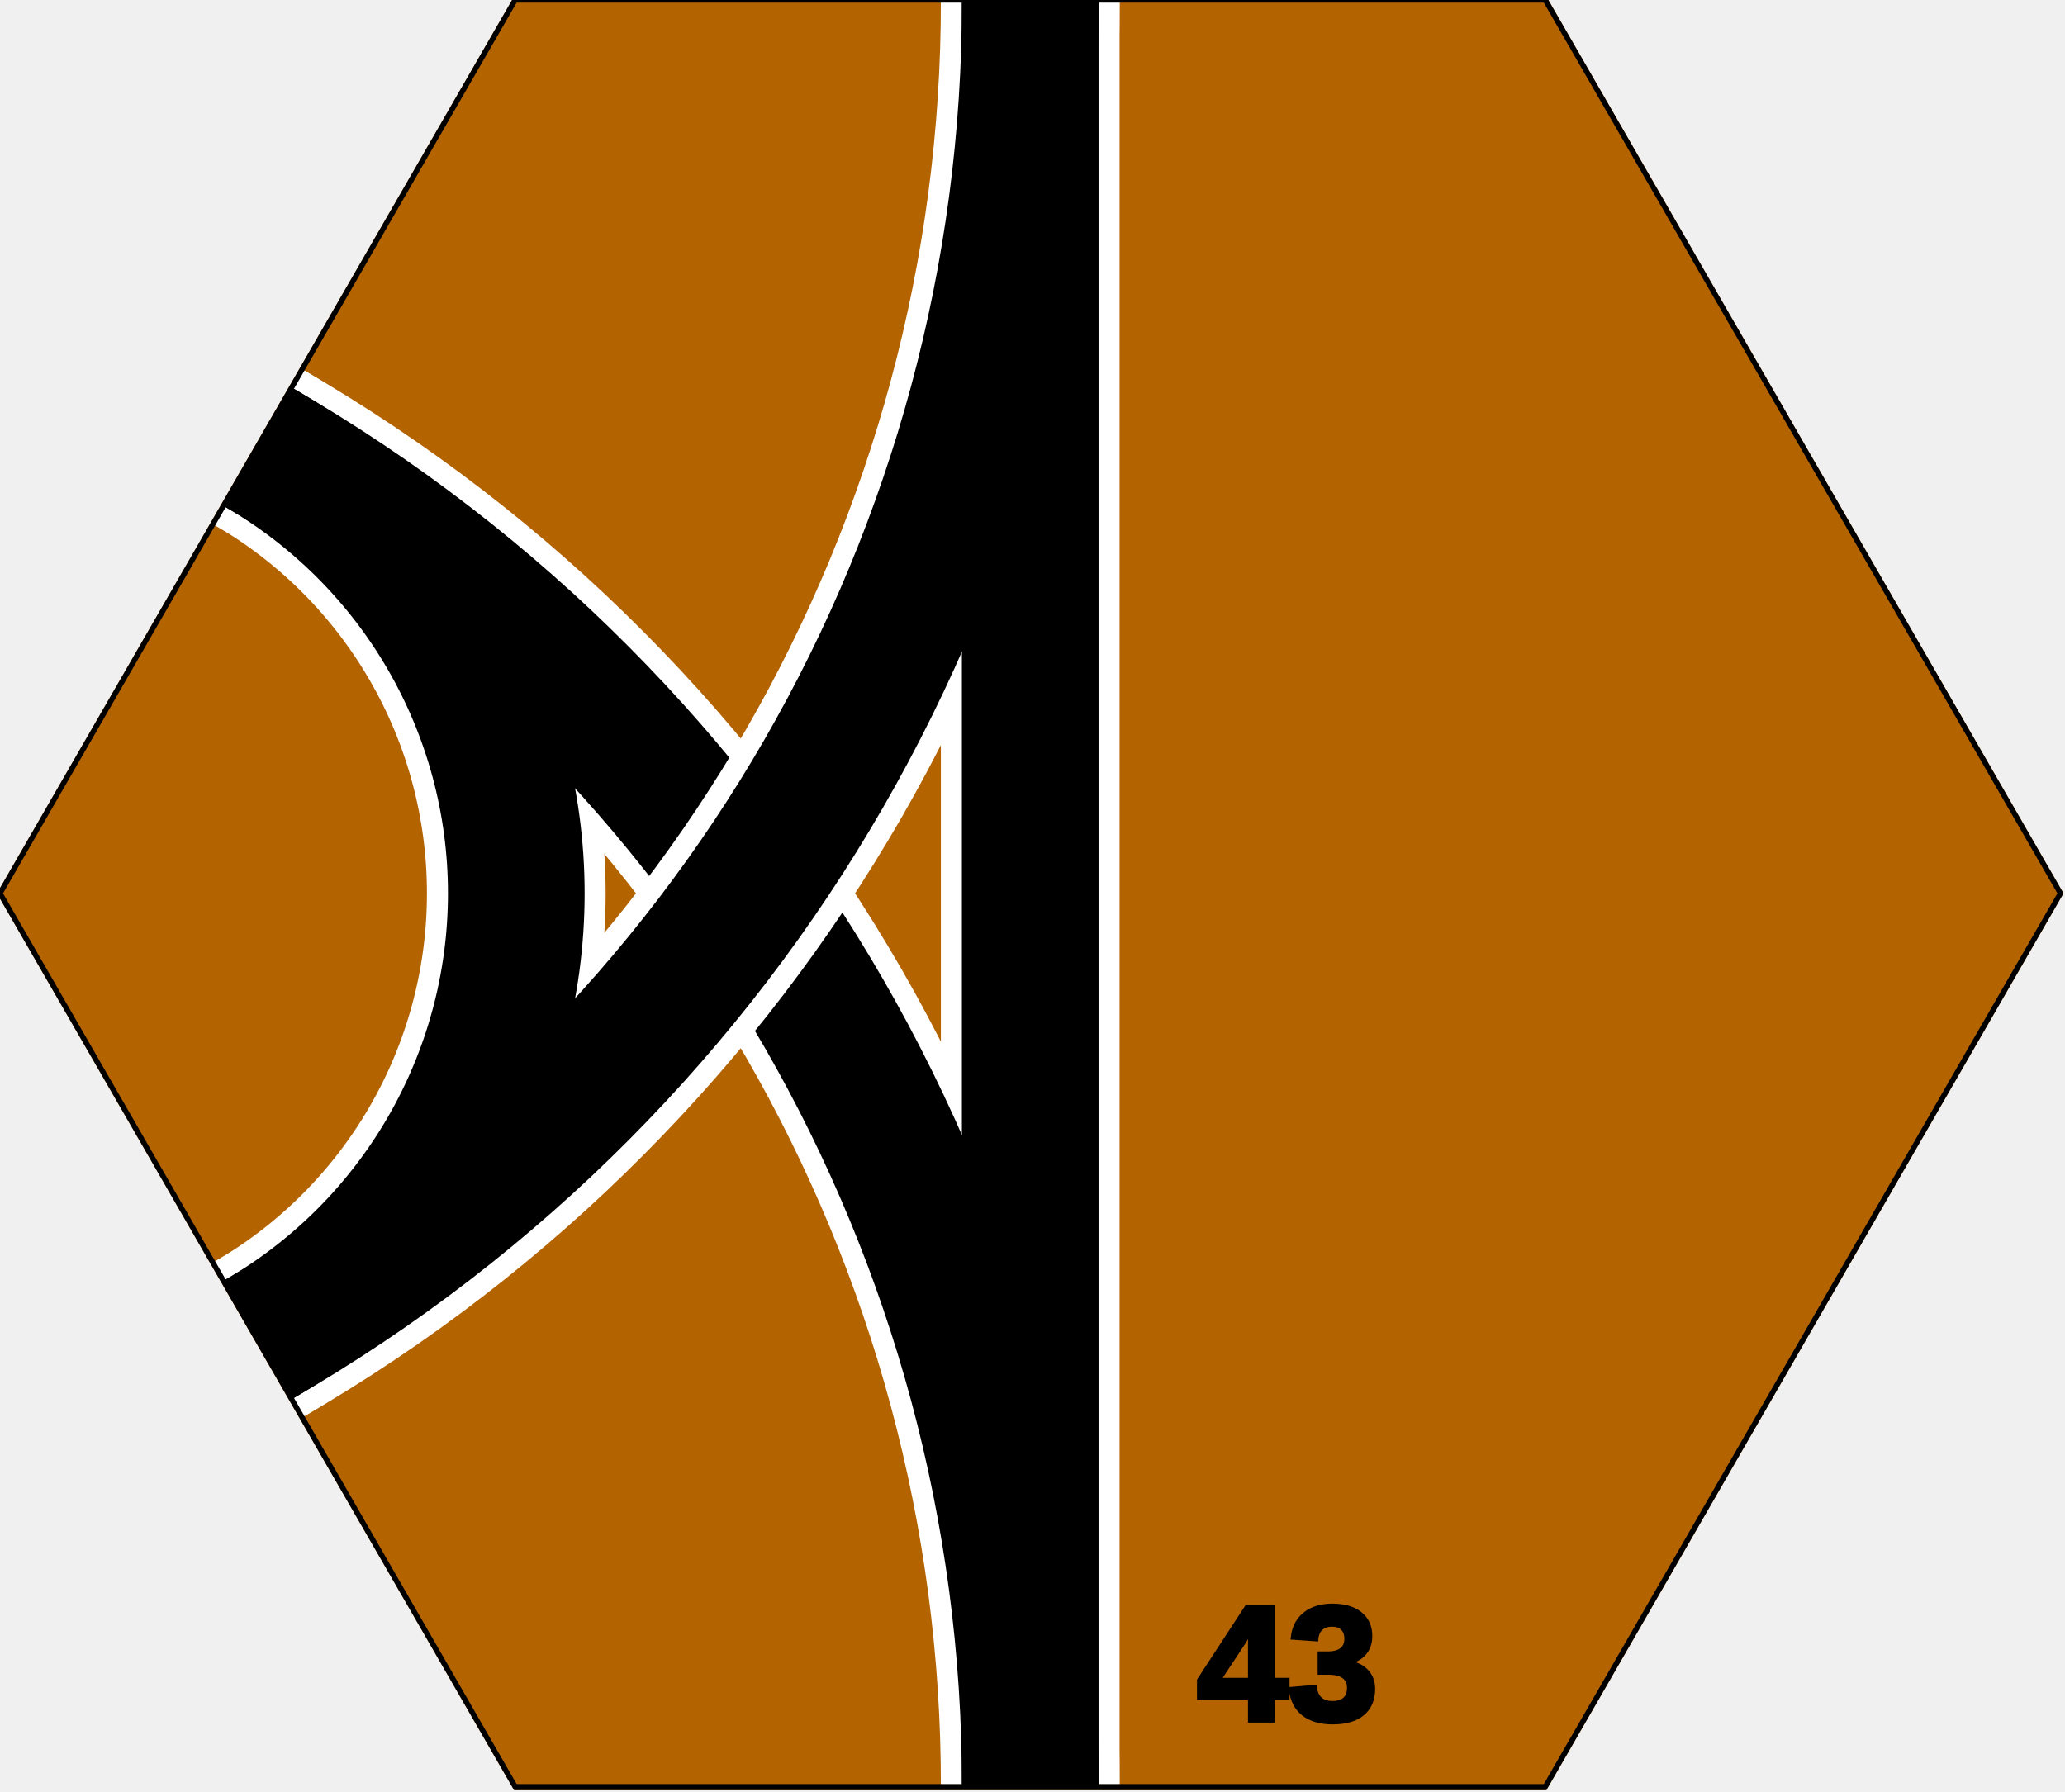
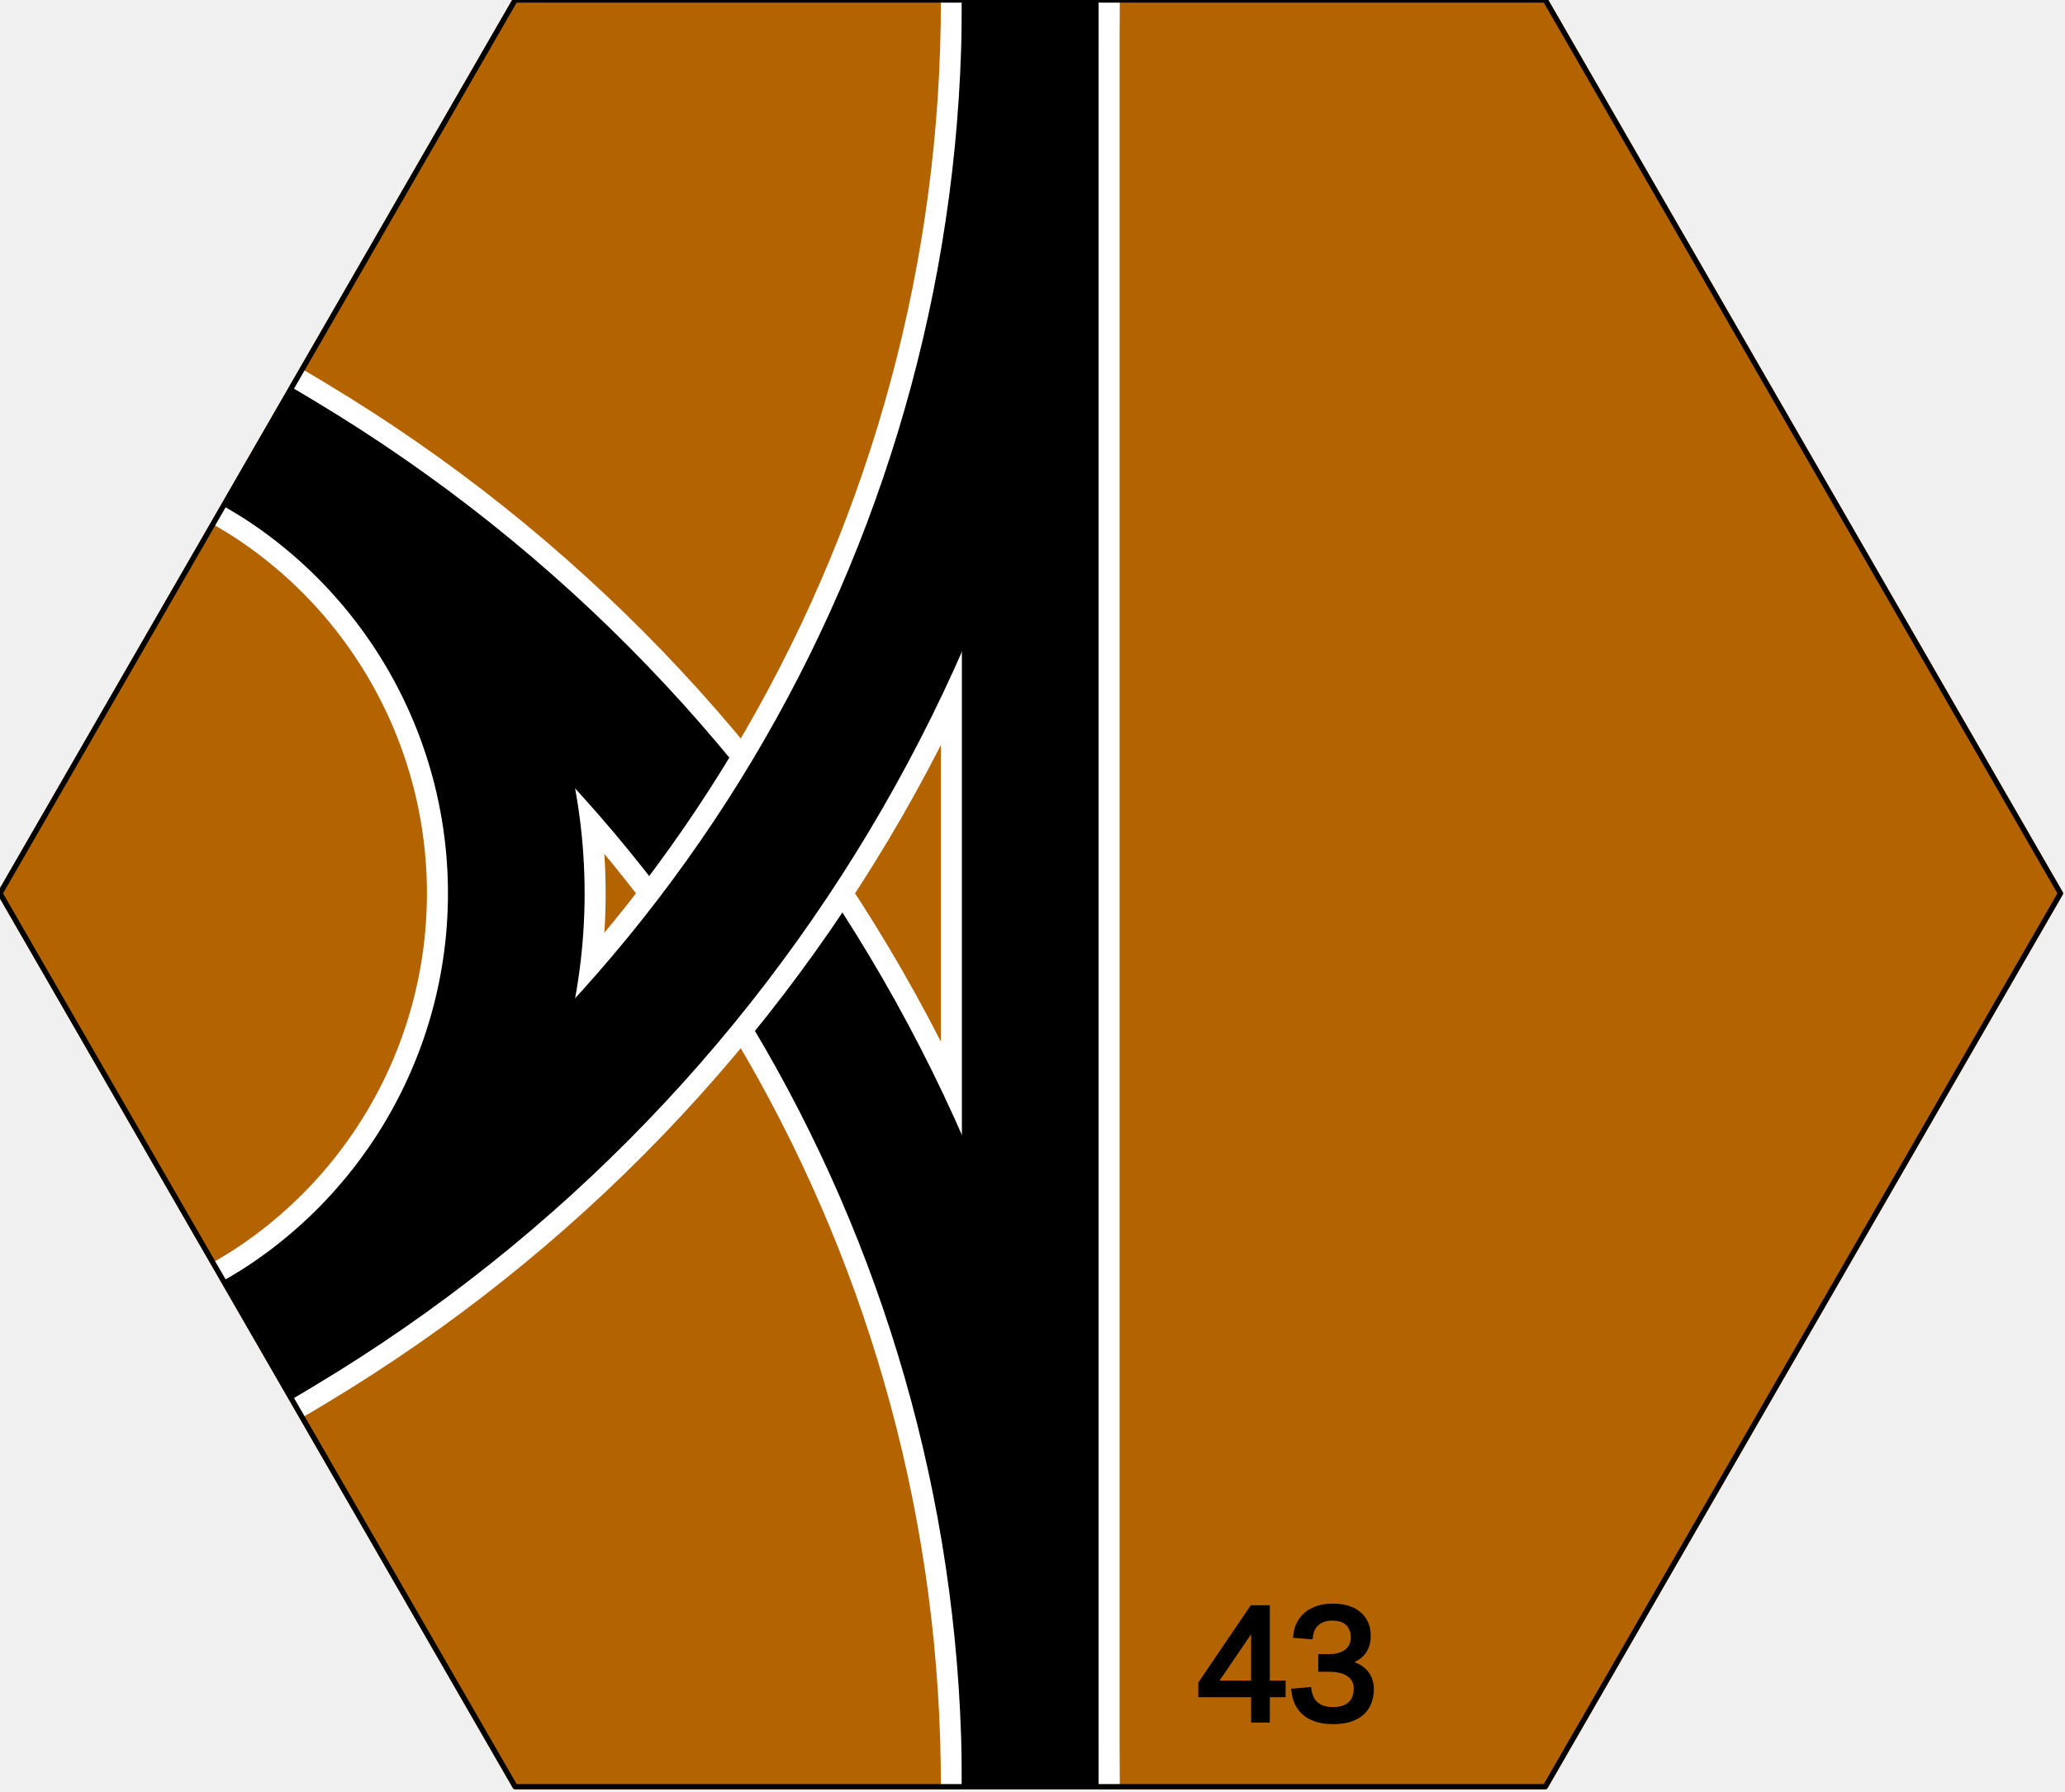
<svg xmlns="http://www.w3.org/2000/svg" version="1.1">
  <path d=" M 98,0 L 294,0 L 392,170 L 294,340 L 98,340 L 0,170 Z" fill="#B46301" stroke="#B46301" stroke-width="1" stroke-linejoin="round" />
-   <text x="245" y="318" dy="0.3em" fill="#000000" stroke="#000000" text-anchor="middle" font-family="Arial" font-size="31" font-weight="bold">43</text>
+   <text x="245" y="318" dy="0.3em" fill="#000000" stroke="#000000" text-anchor="middle" font-family="Arial" font-size="31">43</text>
  <path d="M 196,340 A 294,294 0 0,0 49,85" fill="none" stroke="#FFFFFF" stroke-width="34" stroke-linecap="butt" stroke-linejoin="round" />
  <path d="M 196,340 L 196,0" fill="none" stroke="#FFFFFF" stroke-width="34" stroke-linecap="butt" stroke-linejoin="round" />
  <path d="M 49,255 A 98,98 0 0,0 49,85" fill="none" stroke="#FFFFFF" stroke-width="34" stroke-linecap="butt" stroke-linejoin="round" />
  <path d="M 196,340 A 294,294 0 0,0 49,85" fill="none" stroke="#000000" stroke-width="26" stroke-linecap="butt" stroke-linejoin="round" />
  <path d="M 49,255 A 294,294 0 0,0 196,0" fill="none" stroke="#FFFFFF" stroke-width="34" stroke-linecap="butt" stroke-linejoin="round" />
  <path d="M 196,340 L 196,0" fill="none" stroke="#000000" stroke-width="26" stroke-linecap="butt" stroke-linejoin="round" />
  <path d="M 49,255 A 98,98 0 0,0 49,85" fill="none" stroke="#000000" stroke-width="26" stroke-linecap="butt" stroke-linejoin="round" />
  <path d="M 49,255 A 294,294 0 0,0 196,0" fill="none" stroke="#000000" stroke-width="26" stroke-linecap="butt" stroke-linejoin="round" />
  <path d=" M 98,0 L 294,0 L 392,170 L 294,340 L 98,340 L 0,170 Z" fill="none" stroke="black" stroke-width="1" stroke-linejoin="round" />
</svg>
